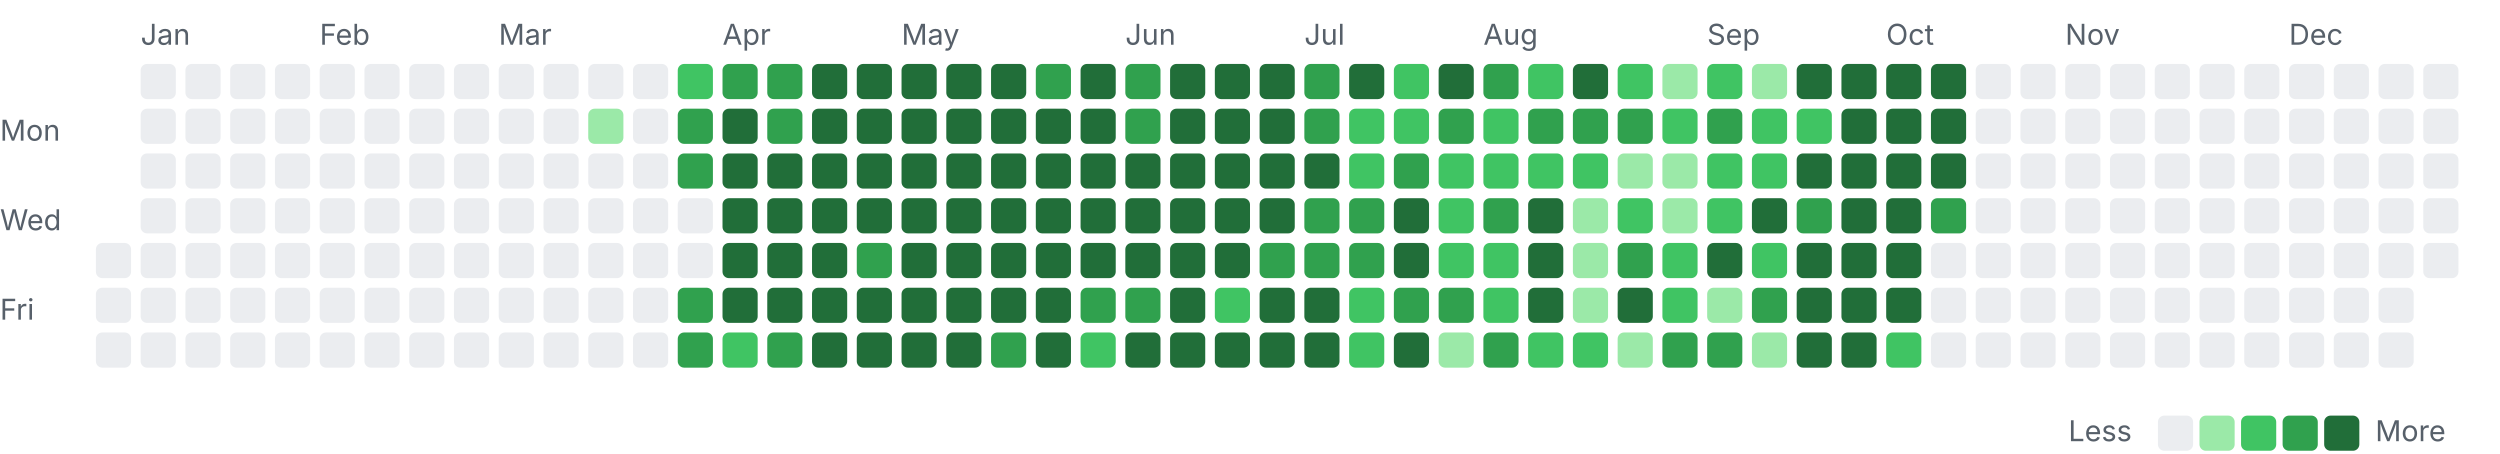
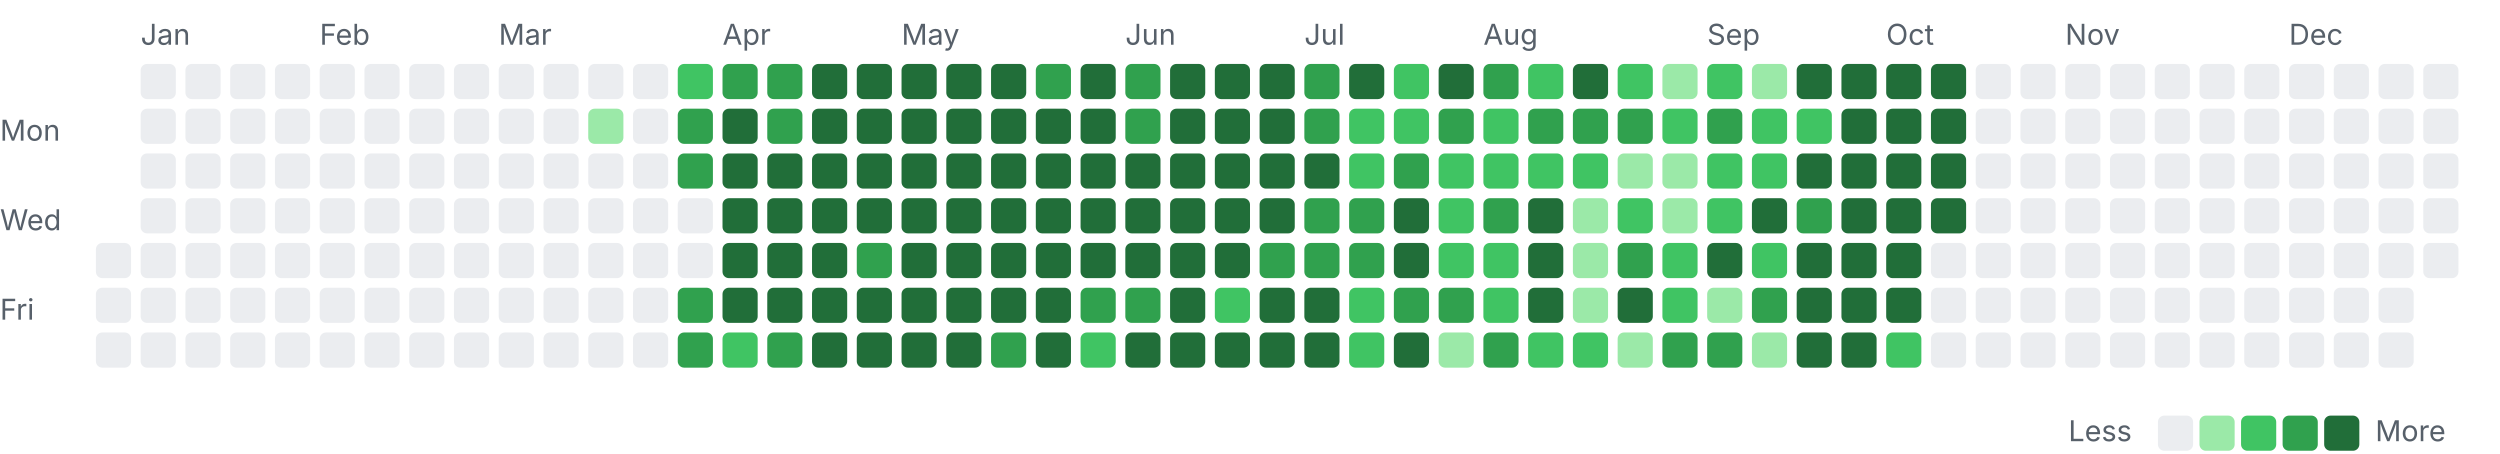
<svg xmlns="http://www.w3.org/2000/svg" width="782" height="142" viewBox="0 0 782 142">
  <style>.l0{fill:#ebedf0}.l1{fill:#9be9a8}.l2{fill:#40c463}.l3{fill:#30a14e}.l4{fill:#216e39} .lbl{fill:#57606a;font:9px -apple-system,Segoe UI,sans-serif}@media(prefers-color-scheme:dark){.l0{fill:#161b22}.l1{fill:#0e4429}.l2{fill:#006d32}.l3{fill:#26a641}.l4{fill:#39d353} .lbl{fill:#8b949e}}</style>
  <text class="lbl" x="44" y="14">Jan</text>
  <text class="lbl" x="100" y="14">Feb</text>
  <text class="lbl" x="156" y="14">Mar</text>
  <text class="lbl" x="226" y="14">Apr</text>
  <text class="lbl" x="282" y="14">May</text>
  <text class="lbl" x="352" y="14">Jun</text>
  <text class="lbl" x="408" y="14">Jul</text>
  <text class="lbl" x="464" y="14">Aug</text>
  <text class="lbl" x="534" y="14">Sep</text>
  <text class="lbl" x="590" y="14">Oct</text>
  <text class="lbl" x="646" y="14">Nov</text>
  <text class="lbl" x="716" y="14">Dec</text>
  <text class="lbl" x="0" y="44">Mon</text>
  <text class="lbl" x="0" y="72">Wed</text>
  <text class="lbl" x="0" y="100">Fri</text>
  <rect class="l0" x="30" y="76" width="11" height="11" rx="2" />
  <rect class="l0" x="30" y="90" width="11" height="11" rx="2" />
  <rect class="l0" x="30" y="104" width="11" height="11" rx="2" />
  <rect class="l0" x="44" y="20" width="11" height="11" rx="2" />
  <rect class="l0" x="44" y="34" width="11" height="11" rx="2" />
  <rect class="l0" x="44" y="48" width="11" height="11" rx="2" />
  <rect class="l0" x="44" y="62" width="11" height="11" rx="2" />
  <rect class="l0" x="44" y="76" width="11" height="11" rx="2" />
  <rect class="l0" x="44" y="90" width="11" height="11" rx="2" />
  <rect class="l0" x="44" y="104" width="11" height="11" rx="2" />
  <rect class="l0" x="58" y="20" width="11" height="11" rx="2" />
  <rect class="l0" x="58" y="34" width="11" height="11" rx="2" />
  <rect class="l0" x="58" y="48" width="11" height="11" rx="2" />
  <rect class="l0" x="58" y="62" width="11" height="11" rx="2" />
  <rect class="l0" x="58" y="76" width="11" height="11" rx="2" />
  <rect class="l0" x="58" y="90" width="11" height="11" rx="2" />
  <rect class="l0" x="58" y="104" width="11" height="11" rx="2" />
  <rect class="l0" x="72" y="20" width="11" height="11" rx="2" />
  <rect class="l0" x="72" y="34" width="11" height="11" rx="2" />
  <rect class="l0" x="72" y="48" width="11" height="11" rx="2" />
  <rect class="l0" x="72" y="62" width="11" height="11" rx="2" />
  <rect class="l0" x="72" y="76" width="11" height="11" rx="2" />
  <rect class="l0" x="72" y="90" width="11" height="11" rx="2" />
  <rect class="l0" x="72" y="104" width="11" height="11" rx="2" />
  <rect class="l0" x="86" y="20" width="11" height="11" rx="2" />
  <rect class="l0" x="86" y="34" width="11" height="11" rx="2" />
  <rect class="l0" x="86" y="48" width="11" height="11" rx="2" />
  <rect class="l0" x="86" y="62" width="11" height="11" rx="2" />
  <rect class="l0" x="86" y="76" width="11" height="11" rx="2" />
  <rect class="l0" x="86" y="90" width="11" height="11" rx="2" />
  <rect class="l0" x="86" y="104" width="11" height="11" rx="2" />
  <rect class="l0" x="100" y="20" width="11" height="11" rx="2" />
  <rect class="l0" x="100" y="34" width="11" height="11" rx="2" />
  <rect class="l0" x="100" y="48" width="11" height="11" rx="2" />
  <rect class="l0" x="100" y="62" width="11" height="11" rx="2" />
  <rect class="l0" x="100" y="76" width="11" height="11" rx="2" />
  <rect class="l0" x="100" y="90" width="11" height="11" rx="2" />
  <rect class="l0" x="100" y="104" width="11" height="11" rx="2" />
  <rect class="l0" x="114" y="20" width="11" height="11" rx="2" />
  <rect class="l0" x="114" y="34" width="11" height="11" rx="2" />
  <rect class="l0" x="114" y="48" width="11" height="11" rx="2" />
  <rect class="l0" x="114" y="62" width="11" height="11" rx="2" />
  <rect class="l0" x="114" y="76" width="11" height="11" rx="2" />
  <rect class="l0" x="114" y="90" width="11" height="11" rx="2" />
  <rect class="l0" x="114" y="104" width="11" height="11" rx="2" />
  <rect class="l0" x="128" y="20" width="11" height="11" rx="2" />
  <rect class="l0" x="128" y="34" width="11" height="11" rx="2" />
  <rect class="l0" x="128" y="48" width="11" height="11" rx="2" />
  <rect class="l0" x="128" y="62" width="11" height="11" rx="2" />
  <rect class="l0" x="128" y="76" width="11" height="11" rx="2" />
  <rect class="l0" x="128" y="90" width="11" height="11" rx="2" />
  <rect class="l0" x="128" y="104" width="11" height="11" rx="2" />
  <rect class="l0" x="142" y="20" width="11" height="11" rx="2" />
  <rect class="l0" x="142" y="34" width="11" height="11" rx="2" />
  <rect class="l0" x="142" y="48" width="11" height="11" rx="2" />
  <rect class="l0" x="142" y="62" width="11" height="11" rx="2" />
  <rect class="l0" x="142" y="76" width="11" height="11" rx="2" />
  <rect class="l0" x="142" y="90" width="11" height="11" rx="2" />
  <rect class="l0" x="142" y="104" width="11" height="11" rx="2" />
  <rect class="l0" x="156" y="20" width="11" height="11" rx="2" />
  <rect class="l0" x="156" y="34" width="11" height="11" rx="2" />
  <rect class="l0" x="156" y="48" width="11" height="11" rx="2" />
  <rect class="l0" x="156" y="62" width="11" height="11" rx="2" />
  <rect class="l0" x="156" y="76" width="11" height="11" rx="2" />
  <rect class="l0" x="156" y="90" width="11" height="11" rx="2" />
  <rect class="l0" x="156" y="104" width="11" height="11" rx="2" />
  <rect class="l0" x="170" y="20" width="11" height="11" rx="2" />
  <rect class="l0" x="170" y="34" width="11" height="11" rx="2" />
  <rect class="l0" x="170" y="48" width="11" height="11" rx="2" />
  <rect class="l0" x="170" y="62" width="11" height="11" rx="2" />
  <rect class="l0" x="170" y="76" width="11" height="11" rx="2" />
  <rect class="l0" x="170" y="90" width="11" height="11" rx="2" />
  <rect class="l0" x="170" y="104" width="11" height="11" rx="2" />
  <rect class="l0" x="184" y="20" width="11" height="11" rx="2" />
  <rect class="l1" x="184" y="34" width="11" height="11" rx="2" />
  <rect class="l0" x="184" y="48" width="11" height="11" rx="2" />
  <rect class="l0" x="184" y="62" width="11" height="11" rx="2" />
  <rect class="l0" x="184" y="76" width="11" height="11" rx="2" />
  <rect class="l0" x="184" y="90" width="11" height="11" rx="2" />
  <rect class="l0" x="184" y="104" width="11" height="11" rx="2" />
  <rect class="l0" x="198" y="20" width="11" height="11" rx="2" />
  <rect class="l0" x="198" y="34" width="11" height="11" rx="2" />
  <rect class="l0" x="198" y="48" width="11" height="11" rx="2" />
  <rect class="l0" x="198" y="62" width="11" height="11" rx="2" />
  <rect class="l0" x="198" y="76" width="11" height="11" rx="2" />
  <rect class="l0" x="198" y="90" width="11" height="11" rx="2" />
  <rect class="l0" x="198" y="104" width="11" height="11" rx="2" />
  <rect class="l2" x="212" y="20" width="11" height="11" rx="2" />
  <rect class="l3" x="212" y="34" width="11" height="11" rx="2" />
  <rect class="l3" x="212" y="48" width="11" height="11" rx="2" />
  <rect class="l0" x="212" y="62" width="11" height="11" rx="2" />
  <rect class="l0" x="212" y="76" width="11" height="11" rx="2" />
  <rect class="l3" x="212" y="90" width="11" height="11" rx="2" />
  <rect class="l3" x="212" y="104" width="11" height="11" rx="2" />
  <rect class="l3" x="226" y="20" width="11" height="11" rx="2" />
  <rect class="l4" x="226" y="34" width="11" height="11" rx="2" />
  <rect class="l4" x="226" y="48" width="11" height="11" rx="2" />
  <rect class="l4" x="226" y="62" width="11" height="11" rx="2" />
  <rect class="l4" x="226" y="76" width="11" height="11" rx="2" />
  <rect class="l4" x="226" y="90" width="11" height="11" rx="2" />
  <rect class="l2" x="226" y="104" width="11" height="11" rx="2" />
  <rect class="l3" x="240" y="20" width="11" height="11" rx="2" />
  <rect class="l3" x="240" y="34" width="11" height="11" rx="2" />
  <rect class="l4" x="240" y="48" width="11" height="11" rx="2" />
  <rect class="l4" x="240" y="62" width="11" height="11" rx="2" />
  <rect class="l4" x="240" y="76" width="11" height="11" rx="2" />
  <rect class="l4" x="240" y="90" width="11" height="11" rx="2" />
  <rect class="l3" x="240" y="104" width="11" height="11" rx="2" />
  <rect class="l4" x="254" y="20" width="11" height="11" rx="2" />
  <rect class="l4" x="254" y="34" width="11" height="11" rx="2" />
  <rect class="l4" x="254" y="48" width="11" height="11" rx="2" />
  <rect class="l4" x="254" y="62" width="11" height="11" rx="2" />
  <rect class="l4" x="254" y="76" width="11" height="11" rx="2" />
  <rect class="l4" x="254" y="90" width="11" height="11" rx="2" />
  <rect class="l4" x="254" y="104" width="11" height="11" rx="2" />
  <rect class="l4" x="268" y="20" width="11" height="11" rx="2" />
  <rect class="l4" x="268" y="34" width="11" height="11" rx="2" />
  <rect class="l4" x="268" y="48" width="11" height="11" rx="2" />
  <rect class="l4" x="268" y="62" width="11" height="11" rx="2" />
  <rect class="l3" x="268" y="76" width="11" height="11" rx="2" />
  <rect class="l4" x="268" y="90" width="11" height="11" rx="2" />
  <rect class="l4" x="268" y="104" width="11" height="11" rx="2" />
  <rect class="l4" x="282" y="20" width="11" height="11" rx="2" />
  <rect class="l4" x="282" y="34" width="11" height="11" rx="2" />
  <rect class="l4" x="282" y="48" width="11" height="11" rx="2" />
  <rect class="l4" x="282" y="62" width="11" height="11" rx="2" />
  <rect class="l4" x="282" y="76" width="11" height="11" rx="2" />
  <rect class="l4" x="282" y="90" width="11" height="11" rx="2" />
  <rect class="l4" x="282" y="104" width="11" height="11" rx="2" />
  <rect class="l4" x="296" y="20" width="11" height="11" rx="2" />
  <rect class="l4" x="296" y="34" width="11" height="11" rx="2" />
  <rect class="l4" x="296" y="48" width="11" height="11" rx="2" />
  <rect class="l4" x="296" y="62" width="11" height="11" rx="2" />
  <rect class="l4" x="296" y="76" width="11" height="11" rx="2" />
  <rect class="l4" x="296" y="90" width="11" height="11" rx="2" />
  <rect class="l4" x="296" y="104" width="11" height="11" rx="2" />
  <rect class="l4" x="310" y="20" width="11" height="11" rx="2" />
  <rect class="l4" x="310" y="34" width="11" height="11" rx="2" />
  <rect class="l4" x="310" y="48" width="11" height="11" rx="2" />
  <rect class="l4" x="310" y="62" width="11" height="11" rx="2" />
  <rect class="l4" x="310" y="76" width="11" height="11" rx="2" />
  <rect class="l4" x="310" y="90" width="11" height="11" rx="2" />
  <rect class="l3" x="310" y="104" width="11" height="11" rx="2" />
  <rect class="l3" x="324" y="20" width="11" height="11" rx="2" />
  <rect class="l4" x="324" y="34" width="11" height="11" rx="2" />
  <rect class="l4" x="324" y="48" width="11" height="11" rx="2" />
  <rect class="l4" x="324" y="62" width="11" height="11" rx="2" />
  <rect class="l4" x="324" y="76" width="11" height="11" rx="2" />
  <rect class="l4" x="324" y="90" width="11" height="11" rx="2" />
  <rect class="l4" x="324" y="104" width="11" height="11" rx="2" />
  <rect class="l4" x="338" y="20" width="11" height="11" rx="2" />
  <rect class="l4" x="338" y="34" width="11" height="11" rx="2" />
  <rect class="l4" x="338" y="48" width="11" height="11" rx="2" />
  <rect class="l4" x="338" y="62" width="11" height="11" rx="2" />
  <rect class="l4" x="338" y="76" width="11" height="11" rx="2" />
  <rect class="l3" x="338" y="90" width="11" height="11" rx="2" />
  <rect class="l2" x="338" y="104" width="11" height="11" rx="2" />
  <rect class="l3" x="352" y="20" width="11" height="11" rx="2" />
  <rect class="l3" x="352" y="34" width="11" height="11" rx="2" />
  <rect class="l4" x="352" y="48" width="11" height="11" rx="2" />
  <rect class="l4" x="352" y="62" width="11" height="11" rx="2" />
  <rect class="l4" x="352" y="76" width="11" height="11" rx="2" />
  <rect class="l3" x="352" y="90" width="11" height="11" rx="2" />
  <rect class="l4" x="352" y="104" width="11" height="11" rx="2" />
  <rect class="l4" x="366" y="20" width="11" height="11" rx="2" />
  <rect class="l4" x="366" y="34" width="11" height="11" rx="2" />
  <rect class="l4" x="366" y="48" width="11" height="11" rx="2" />
  <rect class="l4" x="366" y="62" width="11" height="11" rx="2" />
  <rect class="l4" x="366" y="76" width="11" height="11" rx="2" />
  <rect class="l4" x="366" y="90" width="11" height="11" rx="2" />
  <rect class="l4" x="366" y="104" width="11" height="11" rx="2" />
  <rect class="l4" x="380" y="20" width="11" height="11" rx="2" />
  <rect class="l4" x="380" y="34" width="11" height="11" rx="2" />
  <rect class="l4" x="380" y="48" width="11" height="11" rx="2" />
  <rect class="l4" x="380" y="62" width="11" height="11" rx="2" />
  <rect class="l4" x="380" y="76" width="11" height="11" rx="2" />
  <rect class="l2" x="380" y="90" width="11" height="11" rx="2" />
  <rect class="l4" x="380" y="104" width="11" height="11" rx="2" />
  <rect class="l4" x="394" y="20" width="11" height="11" rx="2" />
  <rect class="l4" x="394" y="34" width="11" height="11" rx="2" />
  <rect class="l4" x="394" y="48" width="11" height="11" rx="2" />
  <rect class="l4" x="394" y="62" width="11" height="11" rx="2" />
  <rect class="l3" x="394" y="76" width="11" height="11" rx="2" />
  <rect class="l4" x="394" y="90" width="11" height="11" rx="2" />
  <rect class="l4" x="394" y="104" width="11" height="11" rx="2" />
  <rect class="l3" x="408" y="20" width="11" height="11" rx="2" />
  <rect class="l3" x="408" y="34" width="11" height="11" rx="2" />
  <rect class="l4" x="408" y="48" width="11" height="11" rx="2" />
  <rect class="l3" x="408" y="62" width="11" height="11" rx="2" />
  <rect class="l3" x="408" y="76" width="11" height="11" rx="2" />
  <rect class="l4" x="408" y="90" width="11" height="11" rx="2" />
  <rect class="l4" x="408" y="104" width="11" height="11" rx="2" />
  <rect class="l4" x="422" y="20" width="11" height="11" rx="2" />
  <rect class="l2" x="422" y="34" width="11" height="11" rx="2" />
  <rect class="l2" x="422" y="48" width="11" height="11" rx="2" />
  <rect class="l3" x="422" y="62" width="11" height="11" rx="2" />
  <rect class="l3" x="422" y="76" width="11" height="11" rx="2" />
  <rect class="l2" x="422" y="90" width="11" height="11" rx="2" />
  <rect class="l2" x="422" y="104" width="11" height="11" rx="2" />
  <rect class="l2" x="436" y="20" width="11" height="11" rx="2" />
  <rect class="l2" x="436" y="34" width="11" height="11" rx="2" />
  <rect class="l3" x="436" y="48" width="11" height="11" rx="2" />
  <rect class="l4" x="436" y="62" width="11" height="11" rx="2" />
  <rect class="l4" x="436" y="76" width="11" height="11" rx="2" />
  <rect class="l3" x="436" y="90" width="11" height="11" rx="2" />
  <rect class="l4" x="436" y="104" width="11" height="11" rx="2" />
  <rect class="l4" x="450" y="20" width="11" height="11" rx="2" />
  <rect class="l3" x="450" y="34" width="11" height="11" rx="2" />
  <rect class="l2" x="450" y="48" width="11" height="11" rx="2" />
  <rect class="l2" x="450" y="62" width="11" height="11" rx="2" />
  <rect class="l2" x="450" y="76" width="11" height="11" rx="2" />
  <rect class="l3" x="450" y="90" width="11" height="11" rx="2" />
  <rect class="l1" x="450" y="104" width="11" height="11" rx="2" />
  <rect class="l3" x="464" y="20" width="11" height="11" rx="2" />
  <rect class="l2" x="464" y="34" width="11" height="11" rx="2" />
  <rect class="l2" x="464" y="48" width="11" height="11" rx="2" />
  <rect class="l3" x="464" y="62" width="11" height="11" rx="2" />
  <rect class="l2" x="464" y="76" width="11" height="11" rx="2" />
  <rect class="l2" x="464" y="90" width="11" height="11" rx="2" />
  <rect class="l3" x="464" y="104" width="11" height="11" rx="2" />
  <rect class="l2" x="478" y="20" width="11" height="11" rx="2" />
  <rect class="l3" x="478" y="34" width="11" height="11" rx="2" />
  <rect class="l2" x="478" y="48" width="11" height="11" rx="2" />
  <rect class="l4" x="478" y="62" width="11" height="11" rx="2" />
  <rect class="l4" x="478" y="76" width="11" height="11" rx="2" />
  <rect class="l4" x="478" y="90" width="11" height="11" rx="2" />
  <rect class="l2" x="478" y="104" width="11" height="11" rx="2" />
  <rect class="l4" x="492" y="20" width="11" height="11" rx="2" />
  <rect class="l3" x="492" y="34" width="11" height="11" rx="2" />
  <rect class="l2" x="492" y="48" width="11" height="11" rx="2" />
  <rect class="l1" x="492" y="62" width="11" height="11" rx="2" />
  <rect class="l1" x="492" y="76" width="11" height="11" rx="2" />
  <rect class="l1" x="492" y="90" width="11" height="11" rx="2" />
  <rect class="l2" x="492" y="104" width="11" height="11" rx="2" />
  <rect class="l2" x="506" y="20" width="11" height="11" rx="2" />
  <rect class="l3" x="506" y="34" width="11" height="11" rx="2" />
  <rect class="l1" x="506" y="48" width="11" height="11" rx="2" />
  <rect class="l2" x="506" y="62" width="11" height="11" rx="2" />
  <rect class="l3" x="506" y="76" width="11" height="11" rx="2" />
  <rect class="l4" x="506" y="90" width="11" height="11" rx="2" />
  <rect class="l1" x="506" y="104" width="11" height="11" rx="2" />
  <rect class="l1" x="520" y="20" width="11" height="11" rx="2" />
  <rect class="l2" x="520" y="34" width="11" height="11" rx="2" />
  <rect class="l1" x="520" y="48" width="11" height="11" rx="2" />
  <rect class="l1" x="520" y="62" width="11" height="11" rx="2" />
  <rect class="l2" x="520" y="76" width="11" height="11" rx="2" />
  <rect class="l2" x="520" y="90" width="11" height="11" rx="2" />
  <rect class="l3" x="520" y="104" width="11" height="11" rx="2" />
  <rect class="l2" x="534" y="20" width="11" height="11" rx="2" />
  <rect class="l3" x="534" y="34" width="11" height="11" rx="2" />
  <rect class="l2" x="534" y="48" width="11" height="11" rx="2" />
  <rect class="l2" x="534" y="62" width="11" height="11" rx="2" />
  <rect class="l4" x="534" y="76" width="11" height="11" rx="2" />
  <rect class="l1" x="534" y="90" width="11" height="11" rx="2" />
  <rect class="l3" x="534" y="104" width="11" height="11" rx="2" />
  <rect class="l1" x="548" y="20" width="11" height="11" rx="2" />
  <rect class="l2" x="548" y="34" width="11" height="11" rx="2" />
  <rect class="l2" x="548" y="48" width="11" height="11" rx="2" />
  <rect class="l4" x="548" y="62" width="11" height="11" rx="2" />
  <rect class="l2" x="548" y="76" width="11" height="11" rx="2" />
  <rect class="l3" x="548" y="90" width="11" height="11" rx="2" />
  <rect class="l1" x="548" y="104" width="11" height="11" rx="2" />
  <rect class="l4" x="562" y="20" width="11" height="11" rx="2" />
  <rect class="l2" x="562" y="34" width="11" height="11" rx="2" />
  <rect class="l4" x="562" y="48" width="11" height="11" rx="2" />
  <rect class="l3" x="562" y="62" width="11" height="11" rx="2" />
  <rect class="l4" x="562" y="76" width="11" height="11" rx="2" />
  <rect class="l4" x="562" y="90" width="11" height="11" rx="2" />
  <rect class="l4" x="562" y="104" width="11" height="11" rx="2" />
  <rect class="l4" x="576" y="20" width="11" height="11" rx="2" />
  <rect class="l4" x="576" y="34" width="11" height="11" rx="2" />
  <rect class="l4" x="576" y="48" width="11" height="11" rx="2" />
  <rect class="l4" x="576" y="62" width="11" height="11" rx="2" />
  <rect class="l4" x="576" y="76" width="11" height="11" rx="2" />
  <rect class="l4" x="576" y="90" width="11" height="11" rx="2" />
  <rect class="l4" x="576" y="104" width="11" height="11" rx="2" />
  <rect class="l4" x="590" y="20" width="11" height="11" rx="2" />
  <rect class="l4" x="590" y="34" width="11" height="11" rx="2" />
  <rect class="l4" x="590" y="48" width="11" height="11" rx="2" />
  <rect class="l4" x="590" y="62" width="11" height="11" rx="2" />
  <rect class="l4" x="590" y="76" width="11" height="11" rx="2" />
  <rect class="l4" x="590" y="90" width="11" height="11" rx="2" />
  <rect class="l2" x="590" y="104" width="11" height="11" rx="2" />
  <rect class="l4" x="604" y="20" width="11" height="11" rx="2" />
  <rect class="l4" x="604" y="34" width="11" height="11" rx="2" />
  <rect class="l4" x="604" y="48" width="11" height="11" rx="2" />
-   <rect class="l3" x="604" y="62" width="11" height="11" rx="2" />
+   <rect class="l4" x="604" y="62" width="11" height="11" rx="2" />
  <rect class="l0" x="604" y="76" width="11" height="11" rx="2" />
  <rect class="l0" x="604" y="90" width="11" height="11" rx="2" />
  <rect class="l0" x="604" y="104" width="11" height="11" rx="2" />
  <rect class="l0" x="618" y="20" width="11" height="11" rx="2" />
  <rect class="l0" x="618" y="34" width="11" height="11" rx="2" />
  <rect class="l0" x="618" y="48" width="11" height="11" rx="2" />
  <rect class="l0" x="618" y="62" width="11" height="11" rx="2" />
  <rect class="l0" x="618" y="76" width="11" height="11" rx="2" />
  <rect class="l0" x="618" y="90" width="11" height="11" rx="2" />
  <rect class="l0" x="618" y="104" width="11" height="11" rx="2" />
  <rect class="l0" x="632" y="20" width="11" height="11" rx="2" />
  <rect class="l0" x="632" y="34" width="11" height="11" rx="2" />
  <rect class="l0" x="632" y="48" width="11" height="11" rx="2" />
  <rect class="l0" x="632" y="62" width="11" height="11" rx="2" />
  <rect class="l0" x="632" y="76" width="11" height="11" rx="2" />
  <rect class="l0" x="632" y="90" width="11" height="11" rx="2" />
  <rect class="l0" x="632" y="104" width="11" height="11" rx="2" />
  <rect class="l0" x="646" y="20" width="11" height="11" rx="2" />
  <rect class="l0" x="646" y="34" width="11" height="11" rx="2" />
  <rect class="l0" x="646" y="48" width="11" height="11" rx="2" />
  <rect class="l0" x="646" y="62" width="11" height="11" rx="2" />
  <rect class="l0" x="646" y="76" width="11" height="11" rx="2" />
  <rect class="l0" x="646" y="90" width="11" height="11" rx="2" />
  <rect class="l0" x="646" y="104" width="11" height="11" rx="2" />
  <rect class="l0" x="660" y="20" width="11" height="11" rx="2" />
  <rect class="l0" x="660" y="34" width="11" height="11" rx="2" />
  <rect class="l0" x="660" y="48" width="11" height="11" rx="2" />
  <rect class="l0" x="660" y="62" width="11" height="11" rx="2" />
  <rect class="l0" x="660" y="76" width="11" height="11" rx="2" />
  <rect class="l0" x="660" y="90" width="11" height="11" rx="2" />
  <rect class="l0" x="660" y="104" width="11" height="11" rx="2" />
  <rect class="l0" x="674" y="20" width="11" height="11" rx="2" />
  <rect class="l0" x="674" y="34" width="11" height="11" rx="2" />
  <rect class="l0" x="674" y="48" width="11" height="11" rx="2" />
  <rect class="l0" x="674" y="62" width="11" height="11" rx="2" />
  <rect class="l0" x="674" y="76" width="11" height="11" rx="2" />
  <rect class="l0" x="674" y="90" width="11" height="11" rx="2" />
  <rect class="l0" x="674" y="104" width="11" height="11" rx="2" />
  <rect class="l0" x="688" y="20" width="11" height="11" rx="2" />
  <rect class="l0" x="688" y="34" width="11" height="11" rx="2" />
  <rect class="l0" x="688" y="48" width="11" height="11" rx="2" />
  <rect class="l0" x="688" y="62" width="11" height="11" rx="2" />
  <rect class="l0" x="688" y="76" width="11" height="11" rx="2" />
  <rect class="l0" x="688" y="90" width="11" height="11" rx="2" />
  <rect class="l0" x="688" y="104" width="11" height="11" rx="2" />
  <rect class="l0" x="702" y="20" width="11" height="11" rx="2" />
  <rect class="l0" x="702" y="34" width="11" height="11" rx="2" />
  <rect class="l0" x="702" y="48" width="11" height="11" rx="2" />
  <rect class="l0" x="702" y="62" width="11" height="11" rx="2" />
  <rect class="l0" x="702" y="76" width="11" height="11" rx="2" />
  <rect class="l0" x="702" y="90" width="11" height="11" rx="2" />
  <rect class="l0" x="702" y="104" width="11" height="11" rx="2" />
  <rect class="l0" x="716" y="20" width="11" height="11" rx="2" />
  <rect class="l0" x="716" y="34" width="11" height="11" rx="2" />
  <rect class="l0" x="716" y="48" width="11" height="11" rx="2" />
  <rect class="l0" x="716" y="62" width="11" height="11" rx="2" />
  <rect class="l0" x="716" y="76" width="11" height="11" rx="2" />
  <rect class="l0" x="716" y="90" width="11" height="11" rx="2" />
  <rect class="l0" x="716" y="104" width="11" height="11" rx="2" />
  <rect class="l0" x="730" y="20" width="11" height="11" rx="2" />
  <rect class="l0" x="730" y="34" width="11" height="11" rx="2" />
  <rect class="l0" x="730" y="48" width="11" height="11" rx="2" />
  <rect class="l0" x="730" y="62" width="11" height="11" rx="2" />
  <rect class="l0" x="730" y="76" width="11" height="11" rx="2" />
  <rect class="l0" x="730" y="90" width="11" height="11" rx="2" />
  <rect class="l0" x="730" y="104" width="11" height="11" rx="2" />
  <rect class="l0" x="744" y="20" width="11" height="11" rx="2" />
  <rect class="l0" x="744" y="34" width="11" height="11" rx="2" />
  <rect class="l0" x="744" y="48" width="11" height="11" rx="2" />
  <rect class="l0" x="744" y="62" width="11" height="11" rx="2" />
  <rect class="l0" x="744" y="76" width="11" height="11" rx="2" />
  <rect class="l0" x="744" y="90" width="11" height="11" rx="2" />
  <rect class="l0" x="744" y="104" width="11" height="11" rx="2" />
  <rect class="l0" x="758" y="20" width="11" height="11" rx="2" />
  <rect class="l0" x="758" y="34" width="11" height="11" rx="2" />
  <rect class="l0" x="758" y="48" width="11" height="11" rx="2" />
  <rect class="l0" x="758" y="62" width="11" height="11" rx="2" />
  <rect class="l0" x="758" y="76" width="11" height="11" rx="2" />
  <text class="lbl" x="647" y="138">Less</text>
  <rect class="l0" x="675" y="130" width="11" height="11" rx="2" />
  <rect class="l1" x="688" y="130" width="11" height="11" rx="2" />
  <rect class="l2" x="701" y="130" width="11" height="11" rx="2" />
  <rect class="l3" x="714" y="130" width="11" height="11" rx="2" />
  <rect class="l4" x="727" y="130" width="11" height="11" rx="2" />
  <text class="lbl" x="743" y="138">More</text>
</svg>
